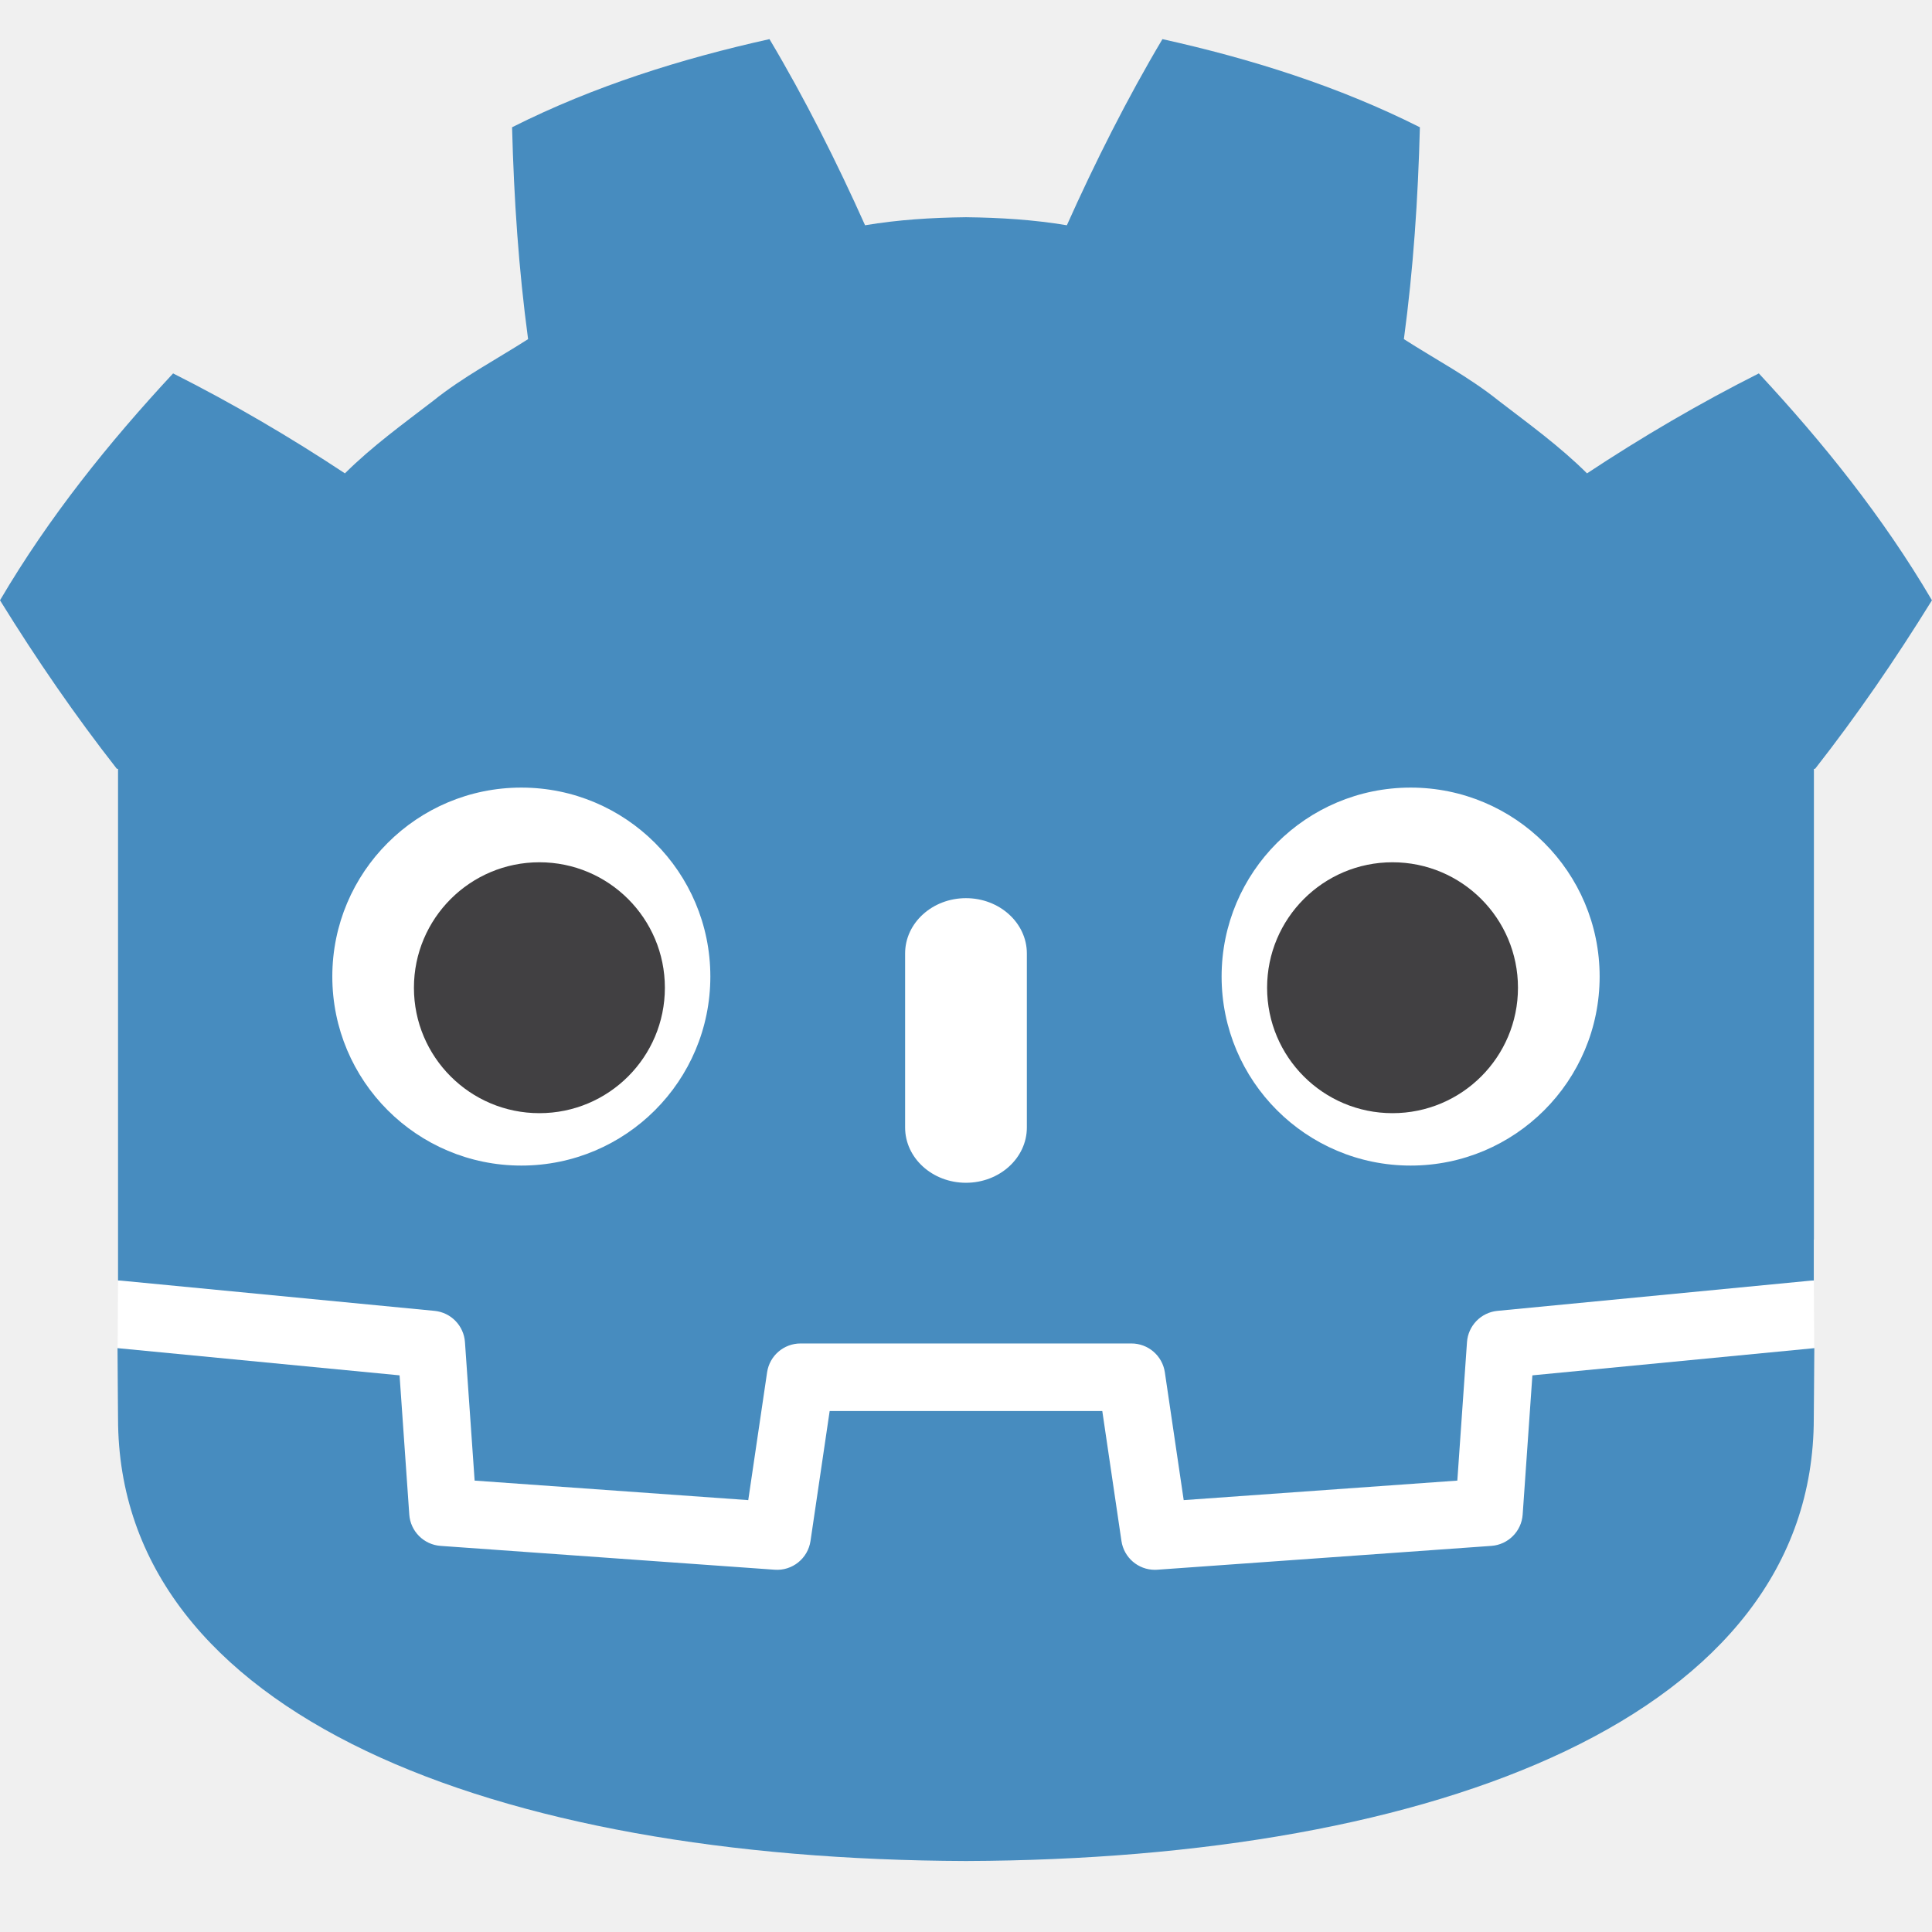
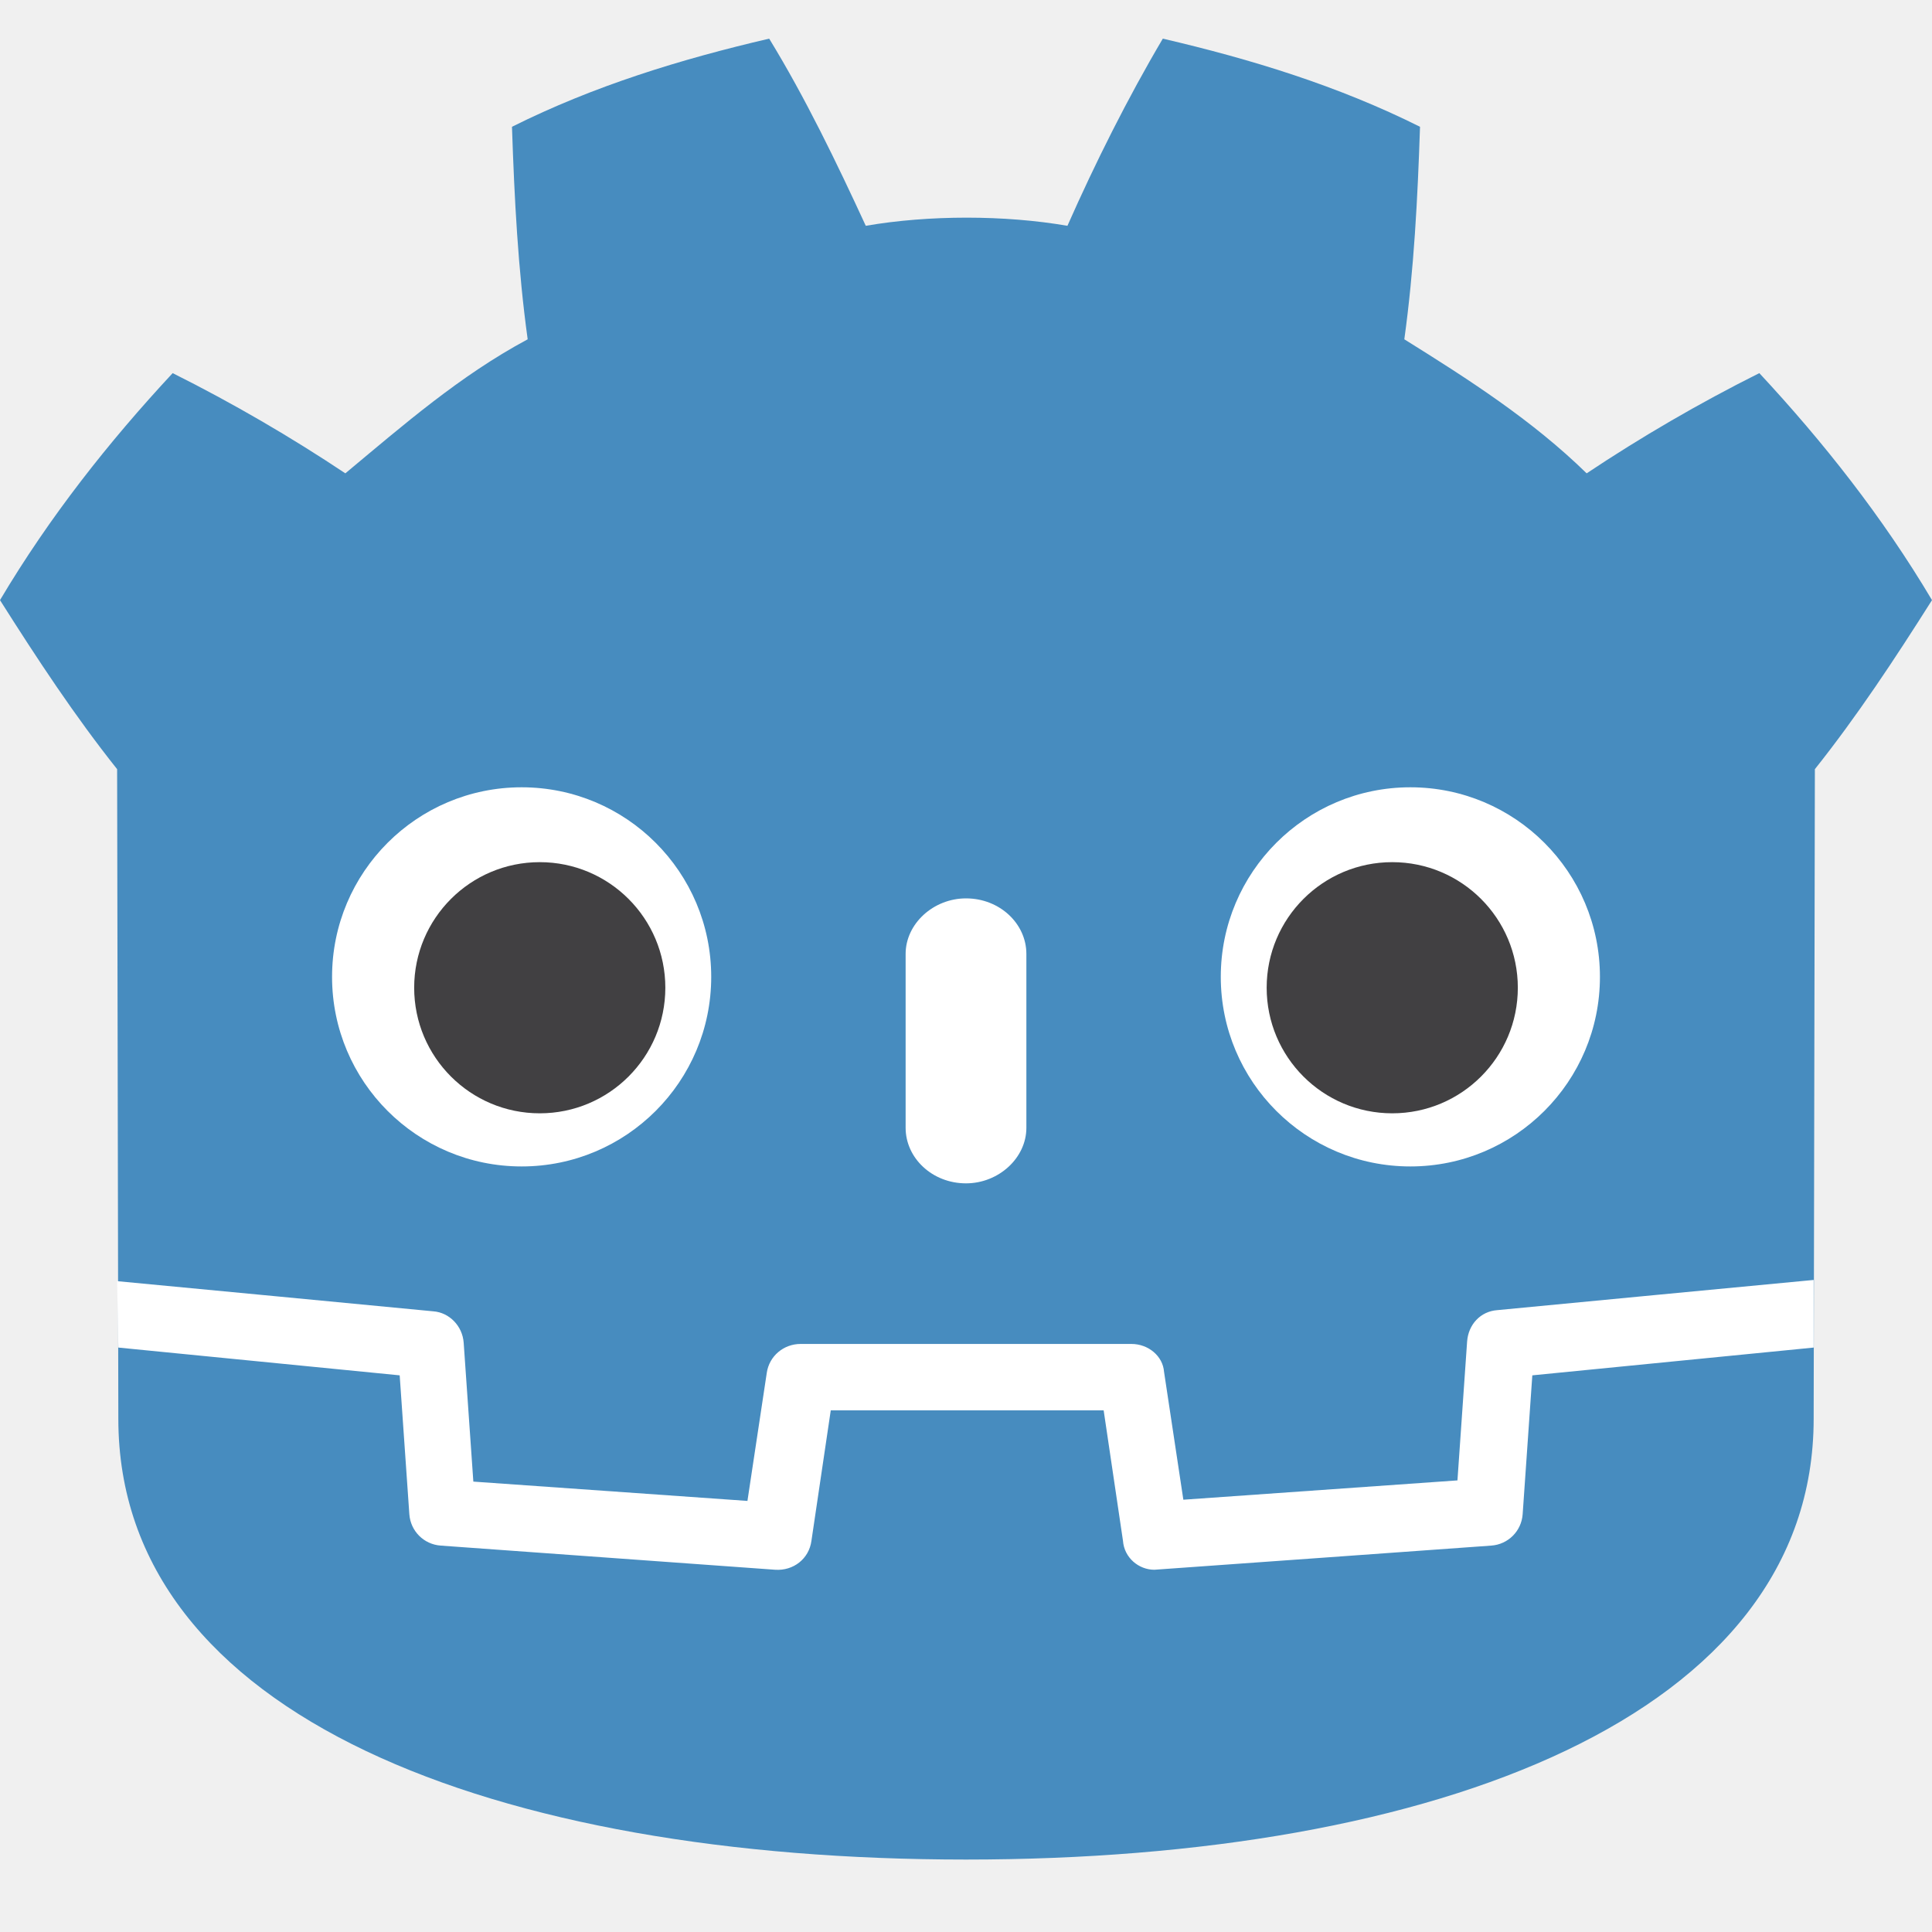
- <svg xmlns="http://www.w3.org/2000/svg" height="16" viewBox="0 0 16 16" width="16">
-   <g stroke-width=".32" transform="matrix(.017241 0 0 .017241 -.82759 -2.7)">
-     <path d="m0 0s-.325 1.994-.515 1.976l-36.182-3.491c-2.879-.278-5.115-2.574-5.317-5.459l-.994-14.247-27.992-1.997-1.904 12.912c-.424 2.872-2.932 5.037-5.835 5.037h-38.188c-2.902 0-5.41-2.165-5.834-5.037l-1.905-12.912-27.992 1.997-.994 14.247c-.202 2.886-2.438 5.182-5.317 5.46l-36.2 3.49c-.187.018-.324-1.978-.511-1.978l-.049-7.83 30.658-4.944 1.004-14.374c.203-2.91 2.551-5.263 5.463-5.472l38.551-2.75c.146-.01.29-.016.434-.016 2.897 0 5.401 2.166 5.825 5.038l1.959 13.286h28.005l1.959-13.286c.423-2.871 2.93-5.037 5.831-5.037.142 0 .284.005.423.015l38.556 2.75c2.911.209 5.26 2.562 5.463 5.472l1.003 14.374 30.645 4.966z" fill="#fff" transform="matrix(4.1626 0 0 -4.1626 919.24 771.67)" />
-     <path d="m0 0v-59.041c.108-.001.216-.005.323-.015l36.196-3.49c1.896-.183 3.382-1.709 3.514-3.609l1.116-15.978 31.574-2.253 2.175 14.747c.282 1.912 1.922 3.329 3.856 3.329h38.188c1.933 0 3.573-1.417 3.855-3.329l2.175-14.747 31.575 2.253 1.115 15.978c.133 1.9 1.618 3.425 3.514 3.609l36.182 3.49c.107.01.214.014.322.015v4.711l.015.005v54.325h.134c4.795 6.12 9.232 12.569 13.487 19.449-5.651 9.62-12.575 18.217-19.976 26.182-6.864-3.455-13.531-7.369-19.828-11.534-3.151 3.132-6.7 5.694-10.186 8.372-3.425 2.751-7.285 4.768-10.946 7.118 1.09 8.117 1.629 16.108 1.846 24.448-9.446 4.754-19.519 7.906-29.708 10.17-4.068-6.837-7.788-14.241-11.028-21.479-3.842.642-7.702.88-11.567.926v.006c-.027 0-.052-.006-.075-.006-.024 0-.049.006-.073.006v-.006c-3.872-.046-7.729-.284-11.572-.926-3.238 7.238-6.956 14.642-11.03 21.479-10.184-2.264-20.258-5.416-29.703-10.17.216-8.34.755-16.331 1.848-24.448-3.668-2.35-7.523-4.367-10.949-7.118-3.481-2.678-7.036-5.24-10.188-8.372-6.297 4.165-12.962 8.079-19.828 11.534-7.401-7.965-14.321-16.562-19.974-26.182 4.253-6.88 8.693-13.329 13.487-19.449z" fill="#478cbf" transform="matrix(4.1626 0 0 -4.1626 104.7 525.91)" />
-     <path d="m0 0-1.121-16.063c-.135-1.936-1.675-3.477-3.611-3.616l-38.555-2.751c-.094-.007-.188-.01-.281-.01-1.916 0-3.569 1.406-3.852 3.33l-2.211 14.994h-31.459l-2.211-14.994c-.297-2.018-2.101-3.469-4.133-3.32l-38.555 2.751c-1.936.139-3.476 1.68-3.611 3.616l-1.121 16.063-32.547 3.138c.015-3.498.06-7.33.06-8.093 0-34.374 43.605-50.896 97.781-51.086h.133c54.176.19 97.766 16.712 97.766 51.086 0 .777.047 4.593.063 8.093z" fill="#478cbf" transform="matrix(4.1626 0 0 -4.1626 784.07 817.24)" />
-     <path d="m0 0c0-12.052-9.765-21.815-21.813-21.815-12.042 0-21.81 9.763-21.81 21.815 0 12.044 9.768 21.802 21.81 21.802 12.048 0 21.813-9.758 21.813-21.802" fill="#fff" transform="matrix(4.1626 0 0 -4.1626 389.21 625.67)" />
-     <path d="m0 0c0-7.994-6.479-14.473-14.479-14.473-7.996 0-14.479 6.479-14.479 14.473s6.483 14.479 14.479 14.479c8 0 14.479-6.485 14.479-14.479" fill="#414042" transform="matrix(4.1626 0 0 -4.1626 367.37 631.06)" />
-     <path d="m0 0c-3.878 0-7.021 2.858-7.021 6.381v20.081c0 3.52 3.143 6.381 7.021 6.381s7.028-2.861 7.028-6.381v-20.081c0-3.523-3.15-6.381-7.028-6.381" fill="#fff" transform="matrix(4.1626 0 0 -4.1626 511.99 724.74)" />
-     <path d="m0 0c0-12.052 9.765-21.815 21.815-21.815 12.041 0 21.808 9.763 21.808 21.815 0 12.044-9.767 21.802-21.808 21.802-12.05 0-21.815-9.758-21.815-21.802" fill="#fff" transform="matrix(4.1626 0 0 -4.1626 634.79 625.67)" />
-     <path d="m0 0c0-7.994 6.477-14.473 14.471-14.473 8.002 0 14.479 6.479 14.479 14.473s-6.477 14.479-14.479 14.479c-7.994 0-14.471-6.485-14.471-14.479" fill="#414042" transform="matrix(4.1626 0 0 -4.1626 656.64 631.06)" />
+ <svg xmlns="http://www.w3.org/2000/svg" height="16" viewBox="0 0 16 16" width="16" version="1.1" id="application_icon">
+   <defs id="base_definitions" />
+   <g id="base_layer">
+     <path id="head" d="M 6.37,0.32 C 5.64,0.49 4.92,0.71 4.24,1.05 4.26,1.65 4.29,2.23 4.37,2.81 3.81,3.11 3.34,3.52 2.86,3.92 2.41,3.62 1.93,3.34 1.43,3.09 0.9,3.66 0.41,4.28 0,4.97 c 0.31,0.49 0.62,0.96 0.97,1.4 0,0 0.01,5.32 0.01,5.38 0,2.47 3.13,3.65 7.02,3.65 3.89,-0 7.02,-1.19 7.02,-3.65 0,-0.06 0.01,-5.38 0.01,-5.38 C 15.38,5.93 15.69,5.46 16,4.97 15.59,4.28 15.1,3.66 14.57,3.09 14.07,3.34 13.59,3.62 13.14,3.92 12.69,3.48 12.16,3.14 11.63,2.81 11.71,2.23 11.74,1.65 11.76,1.05 11.08,0.71 10.36,0.49 9.63,0.32 9.34,0.81 9.07,1.35 8.84,1.87 c -0.52,-0.09 -1.15,-0.09 -1.67,0 C 6.93,1.35 6.67,0.81 6.37,0.32 Z" fill="#478cbf" />
+     <circle id="eye_l" cx="4.32" cy="8.09" fill="#ffffff" r="1.57" />
+     <circle id="eye_r" cx="11.68" cy="8.09" fill="#ffffff" r="1.57" />
+     <path d="m 8,9.8 c -0.28,0 -0.5,-0.21 -0.5,-0.46 v -1.44 c 0,-0.25 0.23,-0.46 0.5,-0.46 0.28,0 0.5,0.21 0.5,0.46 v 1.44 c 0,0.25 -0.23,0.46 -0.5,0.46" fill="#ffffff" id="nose" />
+     <path id="mouth" d="m 0.98,11.16 2.33,0.23 0.08,1.15 c 0.01,0.14 0.12,0.25 0.26,0.26 L 6.42,13 c 0.15,0.01 0.28,-0.09 0.3,-0.24 l 0.16,-1.08 h 2.26 l 0.16,1.08 C 9.31,12.9 9.43,13 9.56,13 c 0.01,0 2.79,-0.2 2.79,-0.2 0.14,-0.01 0.25,-0.12 0.26,-0.26 l 0.08,-1.15 2.33,-0.23 v -0.56 c -0.01,0 -2.62,0.25 -2.62,0.25 -0.14,0.01 -0.24,0.12 -0.25,0.26 l -0.08,1.15 -2.27,0.16 -0.16,-1.06 C 9.63,11.23 9.51,11.13 9.37,11.13 H 6.63 c -0.14,0 -0.26,0.1 -0.28,0.24 l -0.16,1.06 -2.27,-0.16 -0.08,-1.15 c -0.01,-0.14 -0.12,-0.25 -0.25,-0.26 0,0 -2.61,-0.25 -2.62,-0.25 z" fill="#ffffff" />
+     <circle id="pupil_l" cx="4.47" cy="8.18" r="1.04" fill="#414042" />
+     <circle id="pupil_r" cx="11.53" cy="8.18" r="1.04" fill="#414042" />
  </g>
</svg>
